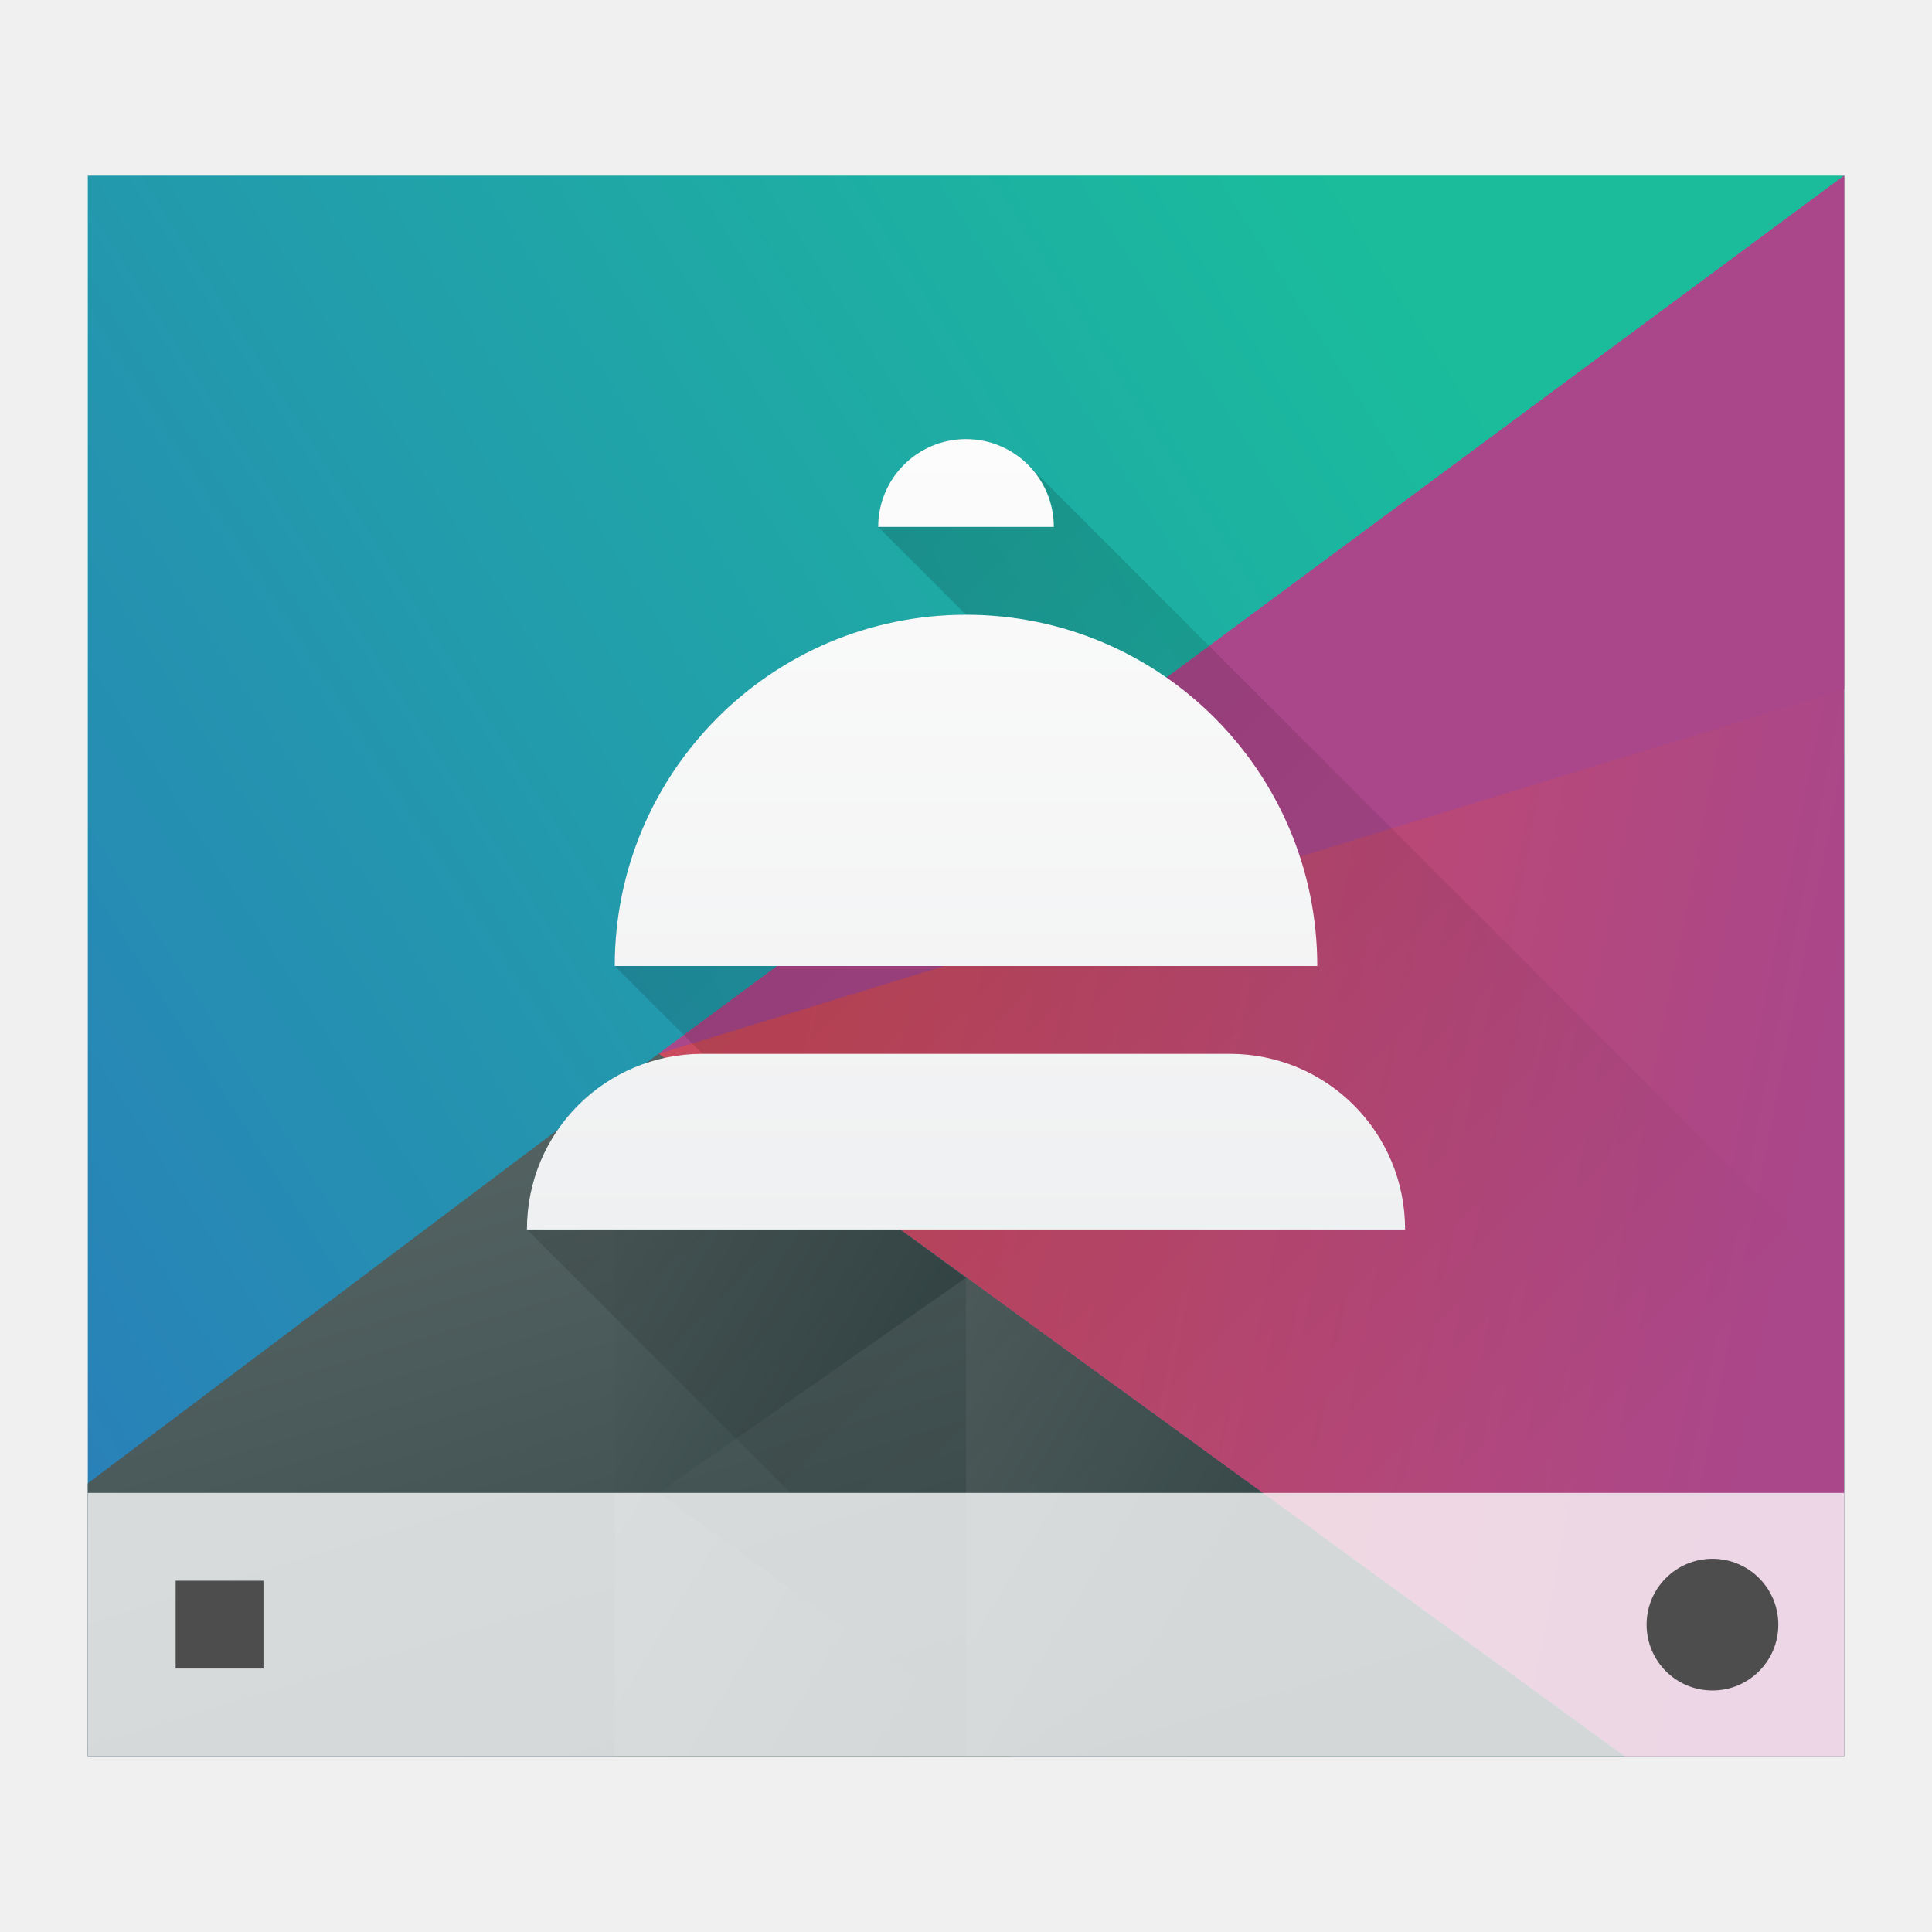
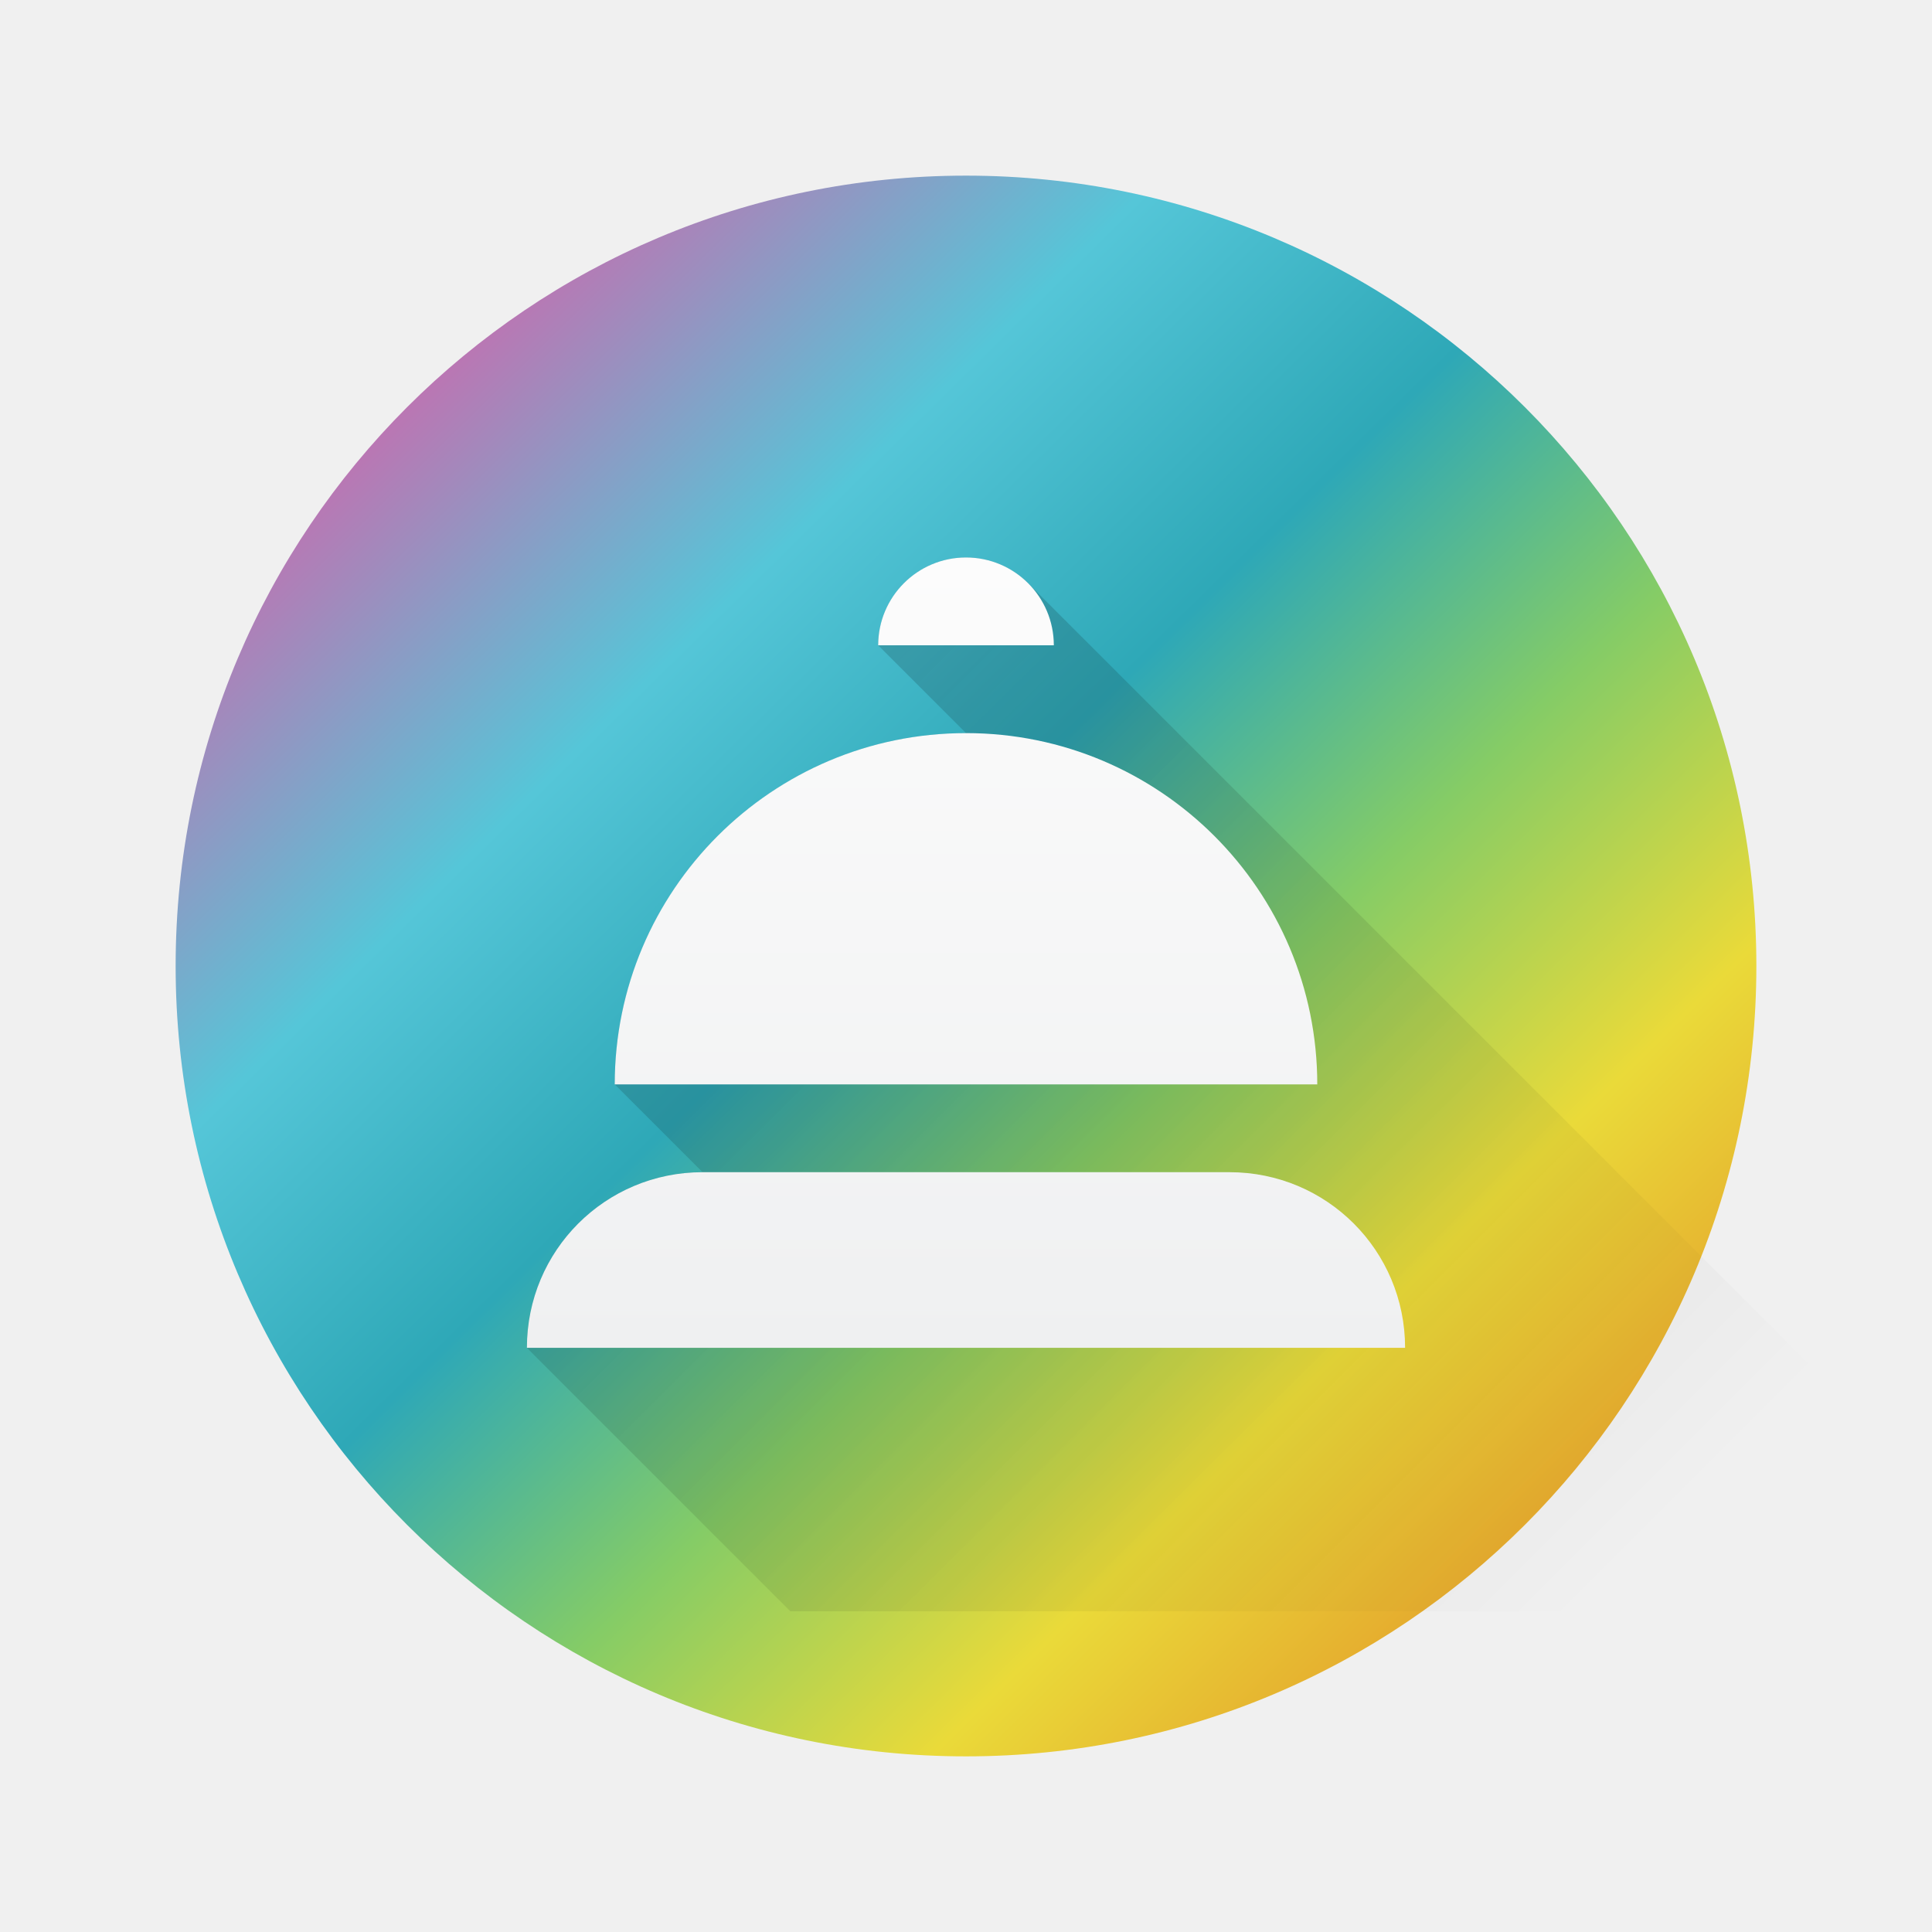
- <svg xmlns="http://www.w3.org/2000/svg" xmlns:xlink="http://www.w3.org/1999/xlink" height="22" width="22">
-   <linearGradient id="a" gradientUnits="userSpaceOnUse" x1="6" x2="6" y1="14" y2="5">
-     <stop offset="0" stop-color="#eff0f1" />
-     <stop offset="1" stop-color="#fcfcfc" />
+ <svg xmlns="http://www.w3.org/2000/svg" xmlns:xlink="http://www.w3.org/1999/xlink" height="22" width="22" version="1.1" id="svg61">
+   <defs id="defs65">
+     <linearGradient xlink:href="#linearGradient869" id="linearGradient871" x1="-17.382" y1="2.071" x2="-5.212" y2="14.432" gradientUnits="userSpaceOnUse" gradientTransform="matrix(1.133881,0,0,1.133881,23.73884,1.39999)" />
+     <linearGradient id="linearGradient869">
+       <stop style="stop-color:#d462aa;stop-opacity:1" offset="0" id="stop865" />
+       <stop style="stop-color:#55c6d8;stop-opacity:1" offset="0.264" id="stop879" />
+       <stop style="stop-color:#2ea8b7;stop-opacity:1" offset="0.457" id="stop877" />
+       <stop style="stop-color:#85cc66;stop-opacity:1" offset="0.638" id="stop875-3" />
+       <stop style="stop-color:#eada39;stop-opacity:1" offset="0.823" id="stop873-6" />
+       <stop style="stop-color:#e4a12c;stop-opacity:1" offset="1" id="stop867-7" />
+     </linearGradient>
+     <linearGradient id="a-3" gradientUnits="userSpaceOnUse" x1="6.375" x2="15.75" y1="8" y2="17.375" gradientTransform="translate(-40.37859,-12.18648)">
+       <stop offset="0" id="stop226" />
+       <stop offset="1" stop-opacity="0" id="stop228" />
+     </linearGradient>
+     <linearGradient id="b-6" gradientUnits="userSpaceOnUse" x1="7" x2="7" y1="14" y2="6" gradientTransform="translate(-40.37859,-12.18648)">
+       <stop offset="0" stop-color="#eff0f1" id="stop231" />
+       <stop offset="1" stop-color="#fcfcfc" id="stop233" />
+     </linearGradient>
+     <linearGradient id="linearGradient919" gradientUnits="userSpaceOnUse" x1="6" x2="18" y1="5" y2="17" gradientTransform="translate(-36.6971,-19.45313)">
+       <stop offset="0" id="stop7-7" />
+       <stop offset="1" stop-opacity="0" id="stop9-5" />
+     </linearGradient>
+     <linearGradient id="linearGradient923" gradientUnits="userSpaceOnUse" x1="6" x2="6" y1="14" y2="5" gradientTransform="translate(-36.6971,-19.45313)">
+       <stop offset="0" stop-color="#eff0f1" id="stop2-3" />
+       <stop offset="1" stop-color="#fcfcfc" id="stop4-5" />
+     </linearGradient>
+     <linearGradient xlink:href="#b" id="linearGradient928" gradientUnits="userSpaceOnUse" gradientTransform="translate(0,1.348)" x1="6" y1="5" x2="18" y2="17" />
+     <linearGradient xlink:href="#a" id="linearGradient930" gradientUnits="userSpaceOnUse" gradientTransform="translate(0,1.348)" x1="6" y1="14" x2="6" y2="5" />
+   </defs>
+   <linearGradient id="a" gradientUnits="userSpaceOnUse" x1="6" x2="6" y1="14" y2="5" gradientTransform="translate(-36.6971,-19.45313)">
+     <stop offset="0" stop-color="#eff0f1" id="stop2" />
+     <stop offset="1" stop-color="#fcfcfc" id="stop4" />
  </linearGradient>
-   <linearGradient id="b" gradientUnits="userSpaceOnUse" x1="6" x2="18" y1="5" y2="17">
-     <stop offset="0" />
-     <stop offset="1" stop-opacity="0" />
+   <linearGradient id="b" gradientUnits="userSpaceOnUse" x1="6" x2="18" y1="5" y2="17" gradientTransform="translate(-36.6971,-19.45313)">
+     <stop offset="0" id="stop7" />
+     <stop offset="1" stop-opacity="0" id="stop9" />
  </linearGradient>
-   <linearGradient id="c" gradientTransform="matrix(1 0 0 1.028572 -.00001 -14.39473)" gradientUnits="userSpaceOnUse" x1="418.17" x2="384.571" y1="503.079" y2="531.458">
-     <stop offset="0" stop-color="#1abc9c" />
-     <stop offset="1" stop-color="#2980b9" />
+   <linearGradient id="c" gradientTransform="matrix(1,0,0,1.028572,-1e-5,-14.39473)" gradientUnits="userSpaceOnUse" x1="418.17" x2="384.571" y1="503.079" y2="531.458">
+     <stop offset="0" stop-color="#1abc9c" id="stop12" />
+     <stop offset="1" stop-color="#2980b9" id="stop14" />
  </linearGradient>
  <linearGradient id="d" gradientUnits="userSpaceOnUse" x1="29.851" x2="54.318" y1="22.349" y2="28.506">
-     <stop offset="0" stop-color="#cc4a5e" />
-     <stop offset="1" stop-color="#aa478a" />
+     <stop offset="0" stop-color="#cc4a5e" id="stop17" />
+     <stop offset="1" stop-color="#aa478a" id="stop19" />
  </linearGradient>
  <linearGradient id="e" gradientUnits="userSpaceOnUse" x1="24.394" x2="20.646" xlink:href="#f" y1="41.224" y2="25.343" />
  <linearGradient id="f">
-     <stop offset="0" stop-color="#334545" />
-     <stop offset="1" stop-color="#536161" />
+     <stop offset="0" stop-color="#334545" id="stop23" />
+     <stop offset="1" stop-color="#536161" id="stop25" />
  </linearGradient>
-   <linearGradient id="g" gradientTransform="matrix(-1 0 0 1 839.1428 -40.00001)" gradientUnits="userSpaceOnUse" x1="430.571" x2="440.171" xlink:href="#f" y1="569.98" y2="562.499" />
-   <linearGradient id="h" gradientTransform="matrix(-.4166665 0 0 .5347215 190.4047 -283.7805)" gradientUnits="userSpaceOnUse" x1="430.571" x2="440.171" xlink:href="#f" y1="569.98" y2="562.499" />
-   <linearGradient id="i" gradientTransform="matrix(-.4166665 0 0 .5347215 194.4047 -286.3305)" gradientUnits="userSpaceOnUse" x1="430.571" x2="440.171" xlink:href="#f" y1="569.98" y2="562.499" />
-   <g transform="matrix(.4166665 0 0 .5347215 -159.238 -267.3916)">
-     <path d="m384.571 503.798v33.662h48v-33.662z" fill="url(#c)" stroke-width="1.106" />
-     <g stroke-linecap="round">
-       <g stroke-width="2">
-         <path d="m56 6-29.7 17.143 24.2 13.714h5.5z" fill="url(#d)" transform="matrix(1.09091 0 0 1.09091 371.4805 497.2525)" />
-         <path d="m26.3 23.143-14.3 8.383v5.331h38.5z" fill="url(#e)" transform="matrix(1.09091 0 0 1.09091 371.4805 497.2525)" />
-         <path d="m408.571 527.268-8.4-4.769-1.2.711v8.64h1.2z" fill="url(#g)" />
-       </g>
-       <path d="m11 14.55v5.45h.5l3.5-2.55z" fill="url(#i)" stroke-width=".944" transform="matrix(2.400001 0 0 1.870132 382.1714 500.0578)" />
-       <path d="m7 17v3h4v-.449l-3.5-2.551z" fill="url(#h)" stroke-width=".944" transform="matrix(2.400001 0 0 1.870132 382.1714 500.0578)" />
-       <path d="m400.171 522.499 32.4-18.701-0 10.94z" fill="#aa478a" stroke-width="2" />
-     </g>
-   </g>
-   <g transform="matrix(.625 0 0 .625 -239.3571 -321.6238)">
-     <path d="m384.571 541.798h32v4.8h-32z" fill="#fff" fill-opacity=".784" stroke-width="1.095" />
-     <path d="m19.5 17.75a.75.75 0 0 0 -.75.75.75.75 0 0 0 .75.75.75.75 0 0 0 .75-.75.75.75 0 0 0 -.75-.75zm-17.5.25v1h1v-1z" fill="#4d4d4d" stroke-width=".75" transform="matrix(1.6 0 0 1.6 382.9714 514.5981)" />
-   </g>
-   <path d="m11 5c-.265 0-.52.105-.707.293-.188.188-.293.442-.293.707l1 1c-1.061 0-2.078.422-2.828 1.172-.75.75-1.172 1.767-1.172 2.828l1 1c-1.108 0-2 .892-2 2l3 3h12v-2.414l-9.293-9.293c-.188-.188-.442-.293-.707-.293z" fill="url(#b)" opacity=".2" />
-   <path d="m11 5a1 1 0 0 0 -1 1h2a1 1 0 0 0 -1-1zm0 2a4 4 0 0 0 -4 4h8a4 4 0 0 0 -4-4zm-3 5c-1.108 0-2 .892-2 2h10c0-1.108-.892-2-2-2z" fill="url(#a)" stroke-linejoin="round" stroke-width="2" />
+   <linearGradient id="g" gradientTransform="matrix(-1,0,0,1,839.1428,-40.00001)" gradientUnits="userSpaceOnUse" x1="430.571" x2="440.171" xlink:href="#f" y1="569.98" y2="562.499" />
+   <linearGradient id="h" gradientTransform="matrix(-0.4166665,0,0,0.5347215,190.4047,-283.7805)" gradientUnits="userSpaceOnUse" x1="430.571" x2="440.171" xlink:href="#f" y1="569.98" y2="562.499" />
+   <linearGradient id="i" gradientTransform="matrix(-0.4166665,0,0,0.5347215,194.4047,-286.3305)" gradientUnits="userSpaceOnUse" x1="430.571" x2="440.171" xlink:href="#f" y1="569.98" y2="562.499" />
+   <circle style="fill:url(#linearGradient871);fill-opacity:1;stroke-width:1.057;stroke-linecap:round" id="path863" cx="11" cy="11" r="9" />
+   <path d="m 11,6.348 c -0.265,0 -0.52,0.105 -0.707,0.293 C 10.105,6.829 10,7.083 10,7.348 l 1,1 C 9.939,8.348 8.922,8.77 8.172,9.52 7.422,10.27 7,11.287 7,12.348 l 1,1 c -1.108,0 -2,0.892 -2,2 l 3,3 H 21 V 15.934 L 11.707,6.641 C 11.52,6.453 11.265,6.348 11,6.348 Z" fill="url(#b)" opacity="0.2" id="path57-6" style="fill:url(#linearGradient928)" />
+   <path d="m 11,6.348 a 1,1 0 0 0 -1,1 h 2 a 1,1 0 0 0 -1,-1 z m 0,2 a 4,4 0 0 0 -4,4 h 8 a 4,4 0 0 0 -4,-4 z m -3,5 c -1.108,0 -2,0.892 -2,2 h 10 c 0,-1.108 -0.892,-2 -2,-2 z" fill="url(#a)" stroke-linejoin="round" stroke-width="2" id="path59-2" style="fill:url(#linearGradient930)" />
</svg>
